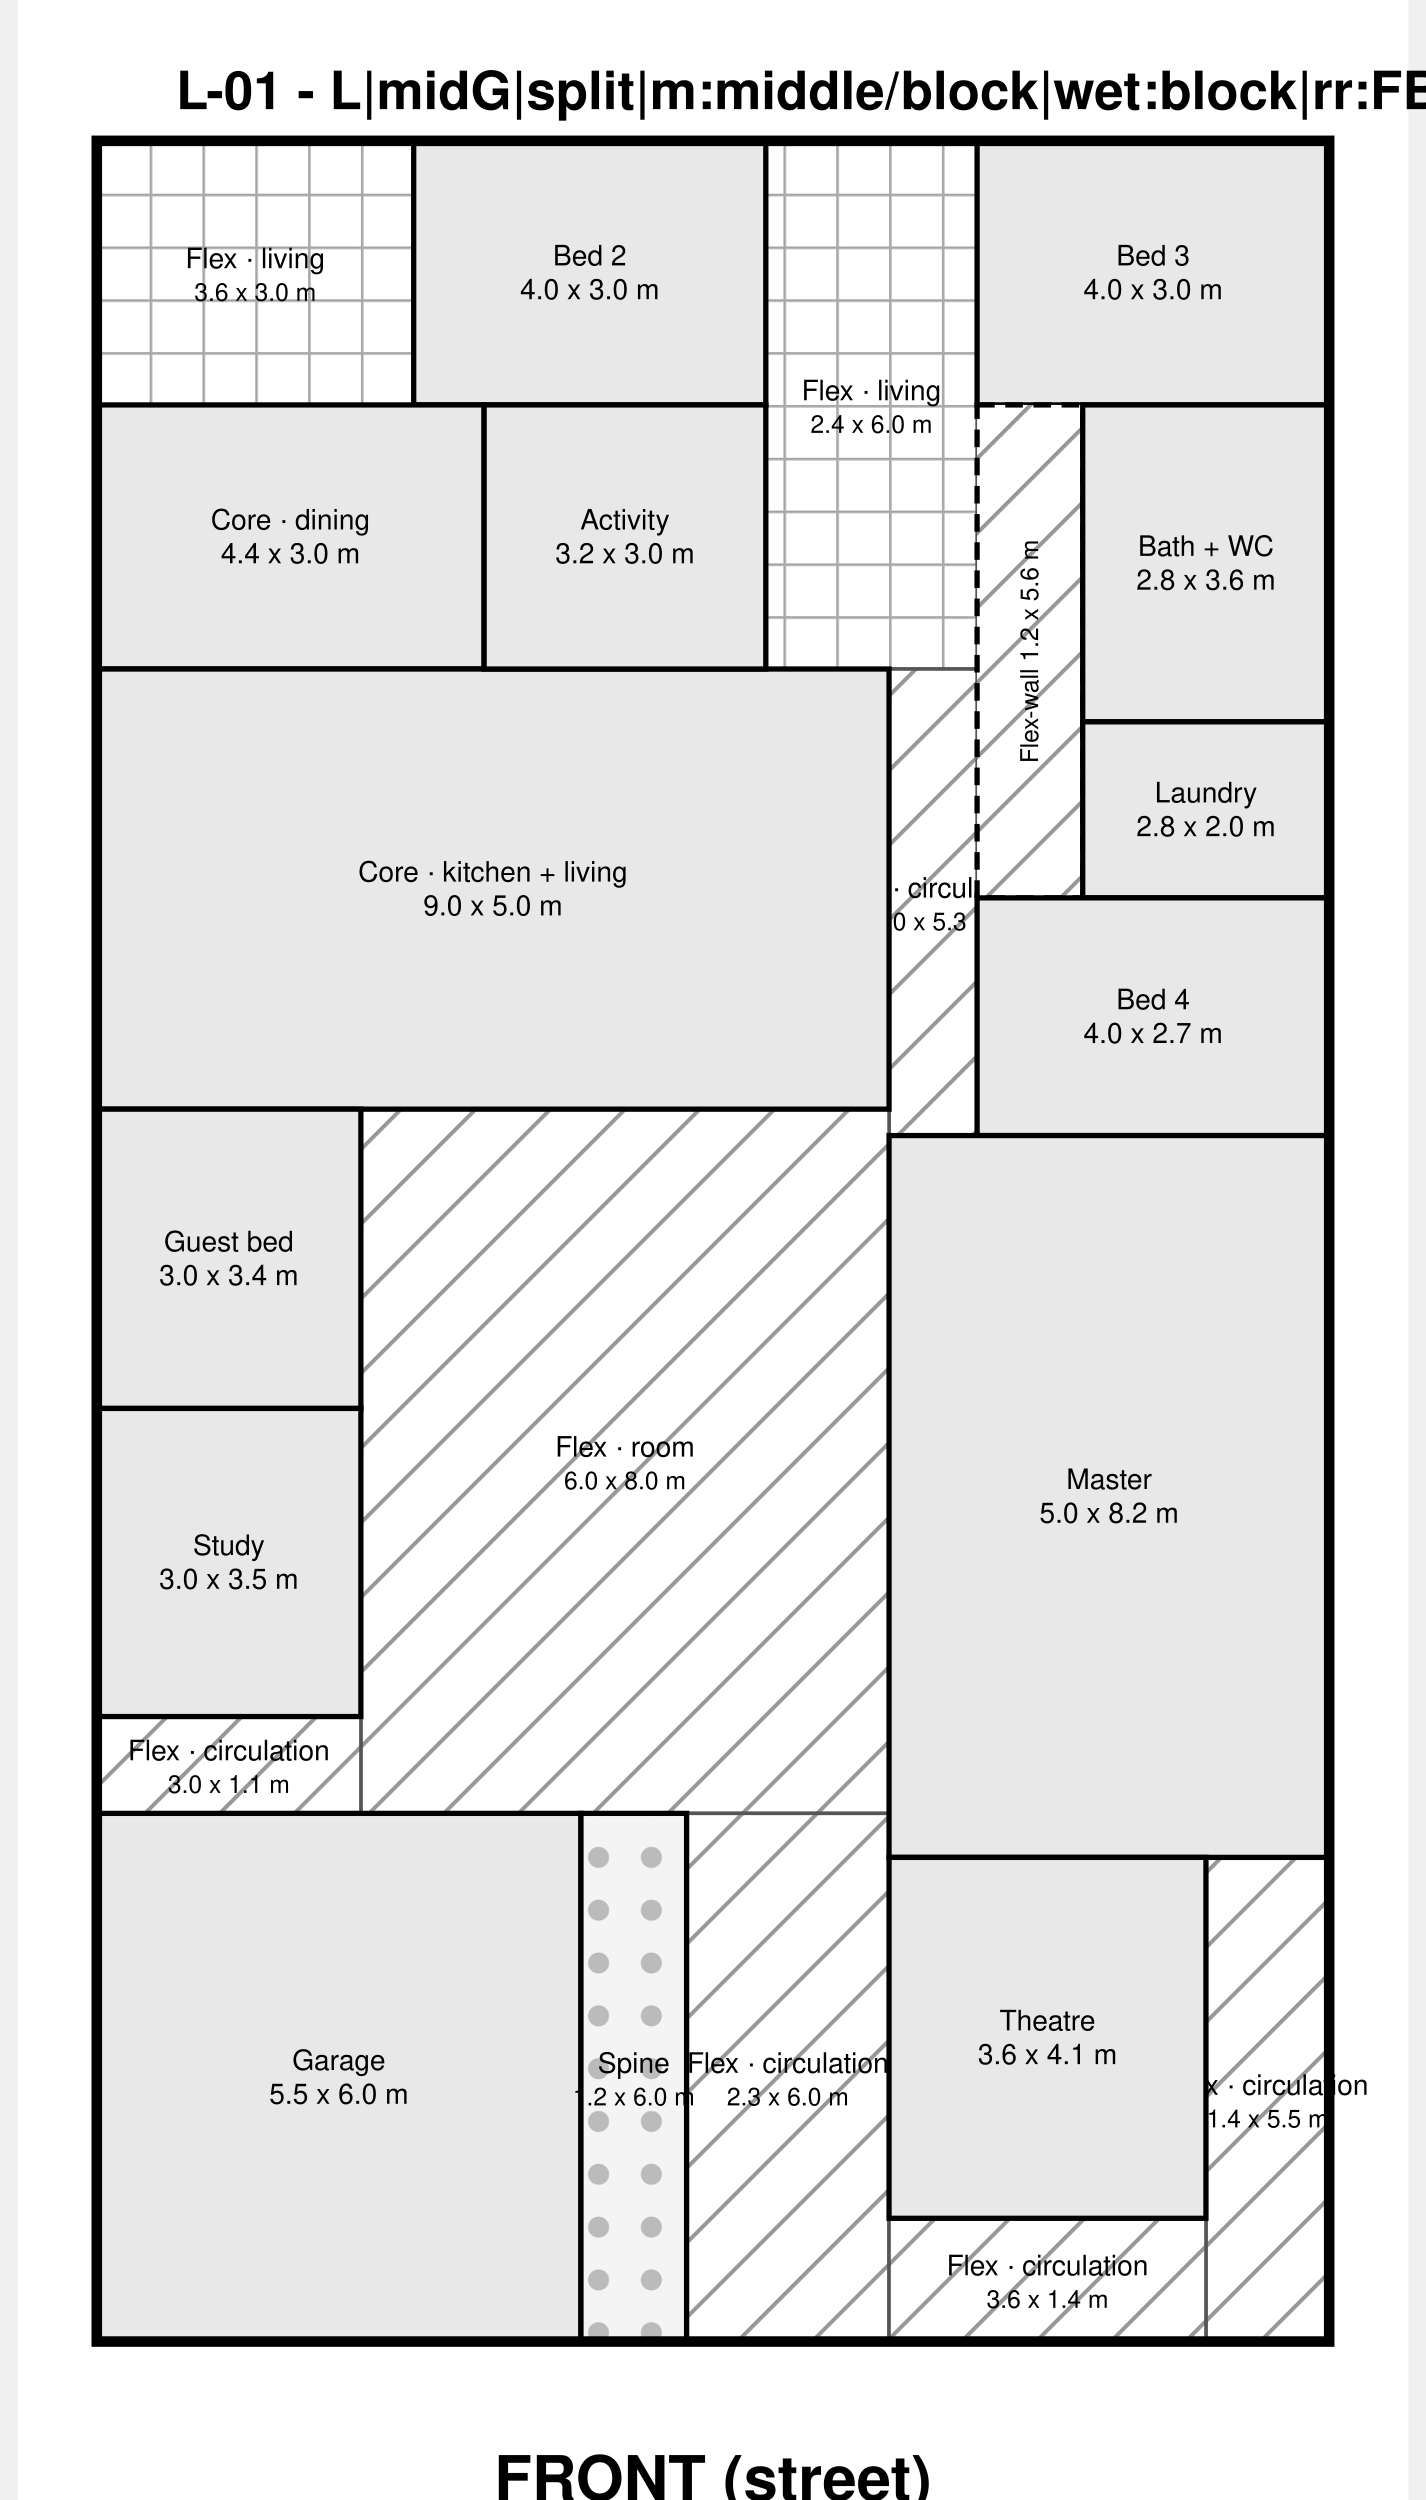
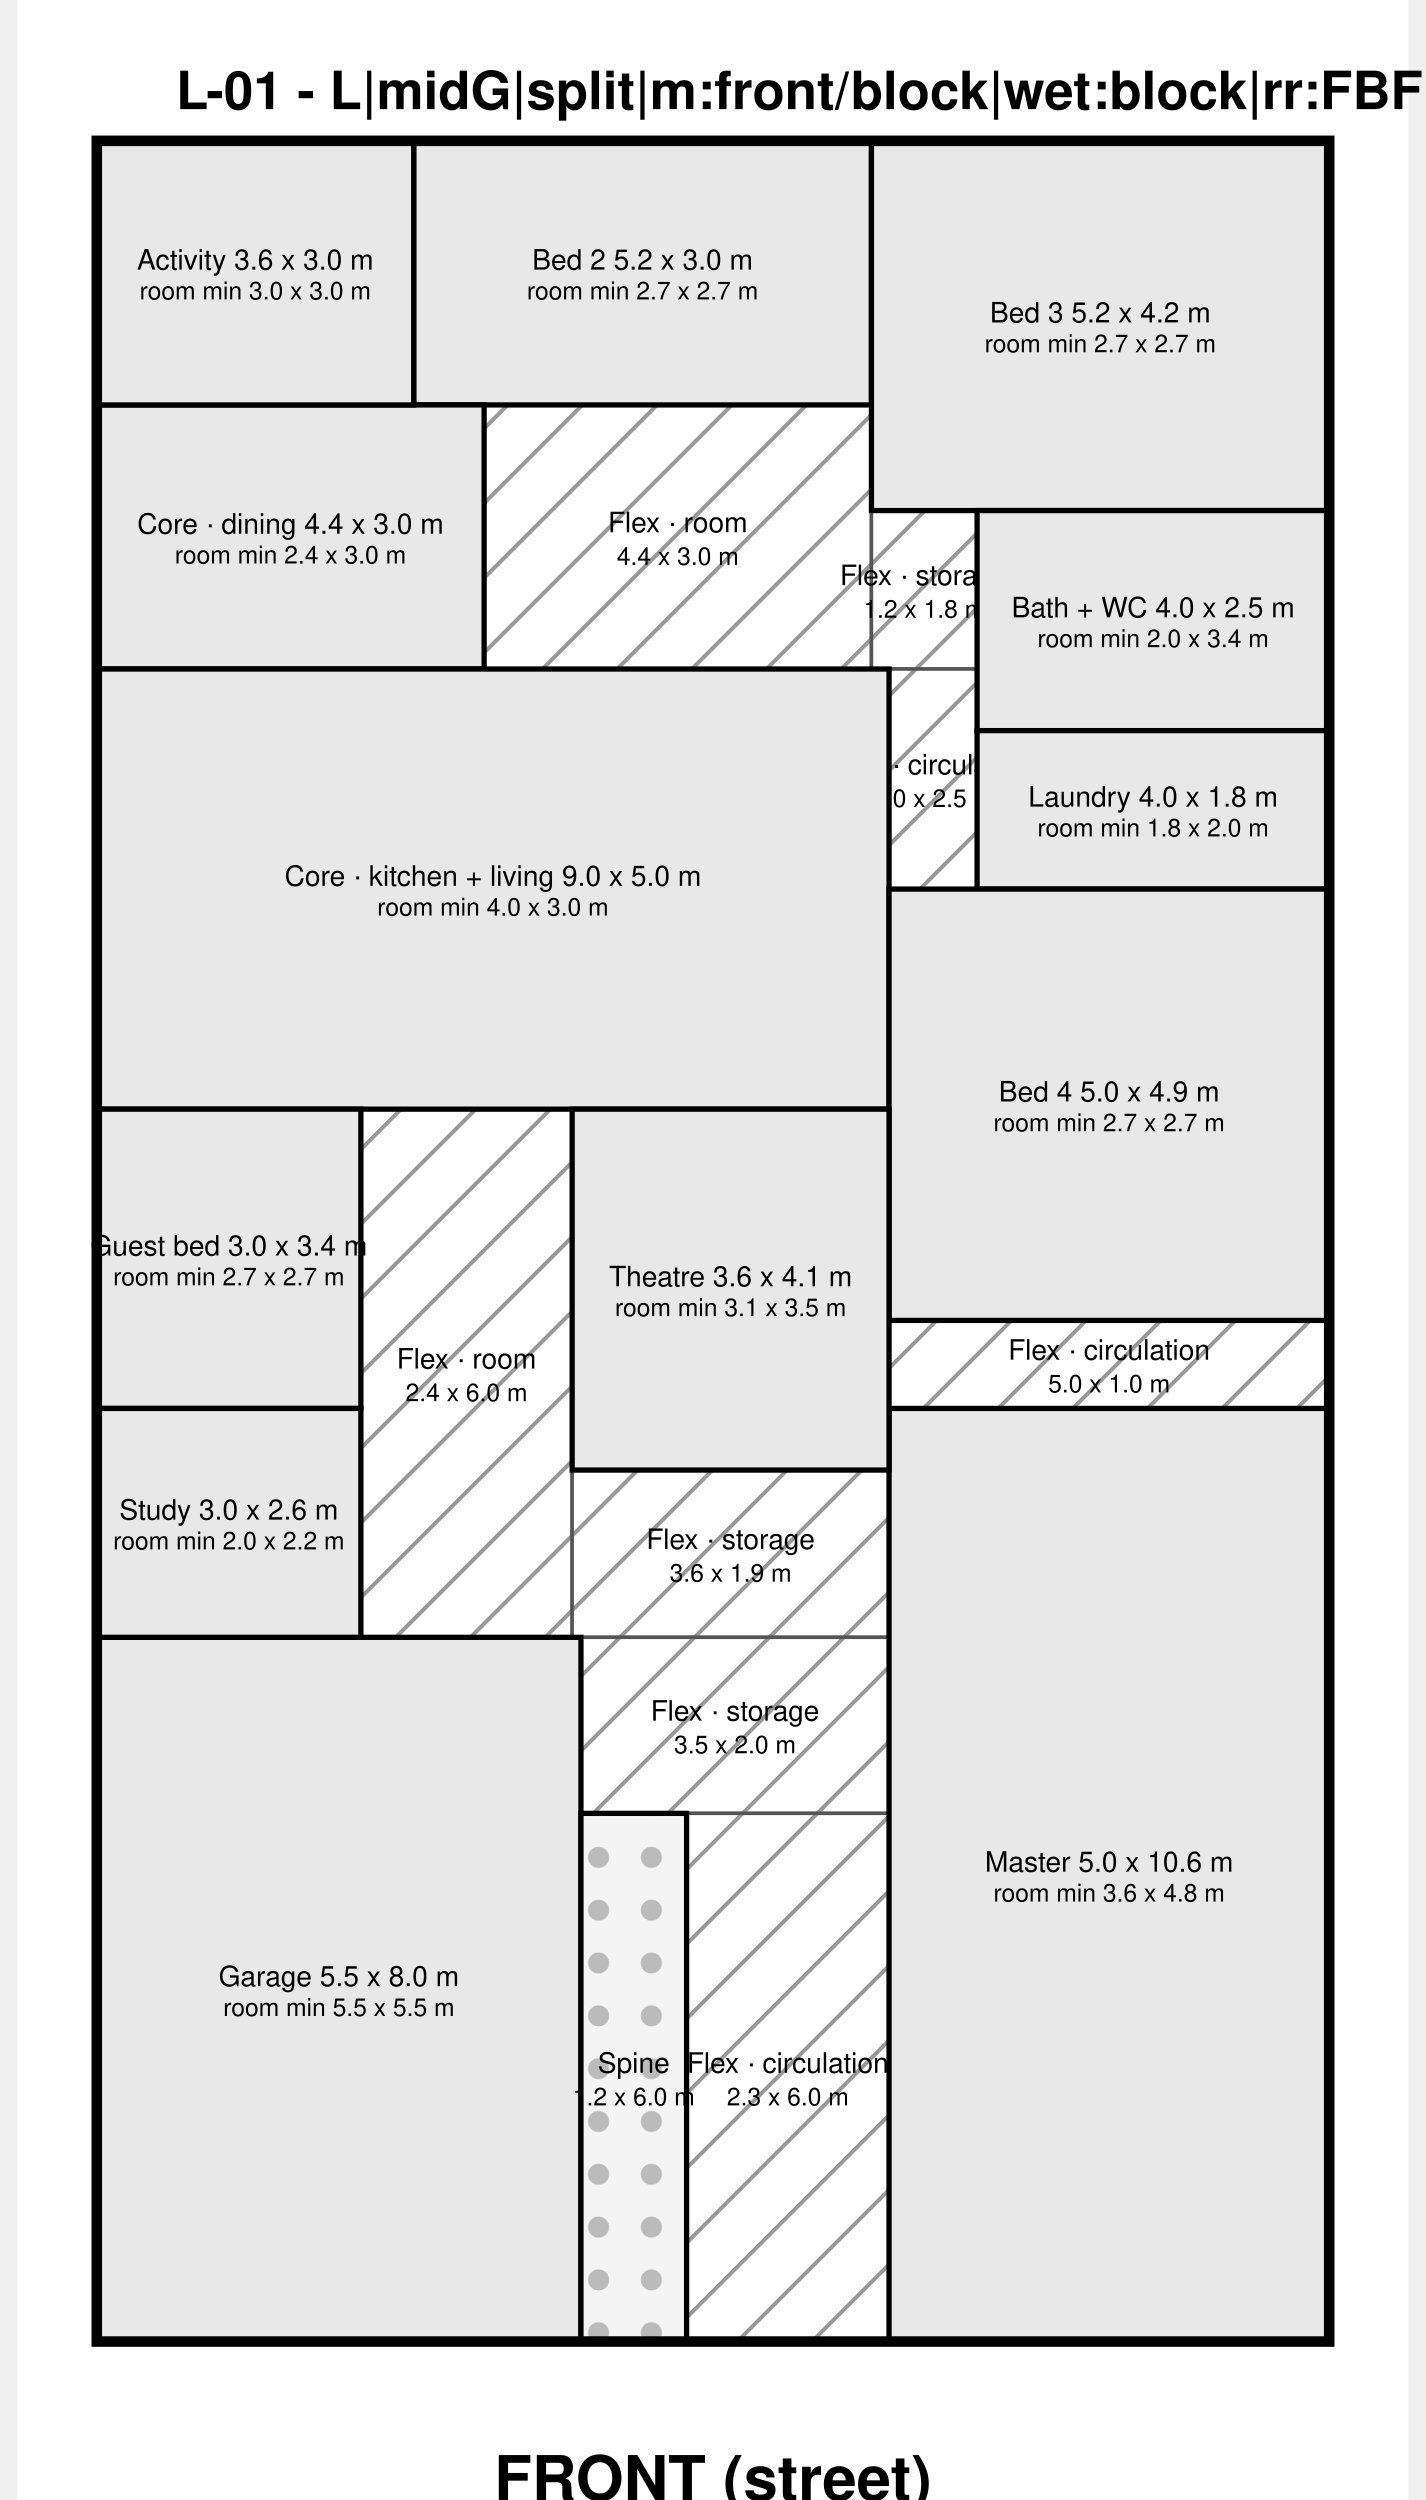
<svg xmlns="http://www.w3.org/2000/svg" width="790" height="1385" viewBox="-900 -1600 15800 28400" font-family="Helvetica, Arial, sans-serif" fill="#000">
  <defs>
    <pattern id="hatch" width="600" height="600" patternUnits="userSpaceOnUse" patternTransform="rotate(45)">
      <rect width="600" height="600" fill="#ffffff" />
      <line x1="0" y1="0" x2="0" y2="600" stroke="#999" stroke-width="90" />
    </pattern>
    <pattern id="hatch2" width="500" height="500" patternUnits="userSpaceOnUse" patternTransform="rotate(-45)">
      <rect width="500" height="500" fill="#ffffff" />
      <line x1="0" y1="0" x2="0" y2="500" stroke="#666" stroke-width="70" />
    </pattern>
    <pattern id="hatch3" width="600" height="600" patternUnits="userSpaceOnUse">
      <rect width="600" height="600" fill="#ffffff" />
      <line x1="0" y1="0" x2="0" y2="600" stroke="#aaa" stroke-width="60" />
      <line x1="0" y1="0" x2="600" y2="0" stroke="#aaa" stroke-width="60" />
    </pattern>
    <pattern id="dots" width="600" height="600" patternUnits="userSpaceOnUse">
      <rect width="600" height="600" fill="#f4f4f4" />
      <circle cx="300" cy="300" r="120" fill="#bbb" />
    </pattern>
  </defs>
  <rect x="-900" y="-1600" width="15800" height="28400" fill="#ffffff" />
-   <text x="900" y="-360" font-size="600" font-weight="bold">L-01 - L|midG|split|m:middle/block|wet:block|rr:FBFB|fw|v0</text>
+   <text x="900" y="-360" font-size="600" font-weight="bold">L-01 - L|midG|split|m:front/block|wet:block|rr:FBFB|nofw|v2</text>
  <g>
-     <rect x="0" y="0" width="3600" height="3000" fill="url(#hatch3)" stroke="#555" stroke-width="40" />
-     <text x="1800" y="1340" font-size="320" text-anchor="middle" dominant-baseline="middle">Flex · living</text>
-     <text x="1800" y="1724" font-size="280" text-anchor="middle" dominant-baseline="middle">3.6 x 3.0 m</text>
+     <rect x="4400" y="3000" width="4400" height="3000" fill="url(#hatch)" stroke="#555" stroke-width="40" />
+     <text x="6600" y="4340" font-size="320" text-anchor="middle" dominant-baseline="middle">Flex · room</text>
+     <text x="6600" y="4724" font-size="280" text-anchor="middle" dominant-baseline="middle">4.4 x 3.0 m</text>
  </g>
  <g>
-     <rect x="7600" y="0" width="2400" height="6000" fill="url(#hatch3)" stroke="#555" stroke-width="40" />
-     <text x="8800" y="2840" font-size="320" text-anchor="middle" dominant-baseline="middle">Flex · living</text>
-     <text x="8800" y="3224" font-size="280" text-anchor="middle" dominant-baseline="middle">2.4 x 6.0 m</text>
+     <rect x="8800" y="4200" width="1200" height="1800" fill="url(#hatch)" stroke="#555" stroke-width="40" />
+     <text x="9400" y="4940" font-size="320" text-anchor="middle" dominant-baseline="middle">Flex · storage</text>
+     <text x="9400" y="5324" font-size="280" text-anchor="middle" dominant-baseline="middle">1.2 x 1.8 m</text>
  </g>
  <g>
-     <rect x="9000" y="6000" width="1000" height="5300" fill="url(#hatch)" stroke="#555" stroke-width="40" />
-     <text x="9500" y="8490" font-size="320" text-anchor="middle" dominant-baseline="middle">Flex · circulation</text>
-     <text x="9500" y="8874" font-size="280" text-anchor="middle" dominant-baseline="middle">1.0 x 5.3 m</text>
+     <rect x="9000" y="6000" width="1000" height="2500" fill="url(#hatch)" stroke="#555" stroke-width="40" />
+     <text x="9500" y="7090" font-size="320" text-anchor="middle" dominant-baseline="middle">Flex · circulation</text>
+     <text x="9500" y="7474" font-size="280" text-anchor="middle" dominant-baseline="middle">1.0 x 2.5 m</text>
  </g>
  <g>
-     <rect x="3000" y="11000" width="6000" height="8000" fill="url(#hatch)" stroke="#555" stroke-width="40" />
-     <text x="6000" y="14840" font-size="320" text-anchor="middle" dominant-baseline="middle">Flex · room</text>
-     <text x="6000" y="15224" font-size="280" text-anchor="middle" dominant-baseline="middle">6.0 x 8.0 m</text>
+     <rect x="3000" y="11000" width="2400" height="6000" fill="url(#hatch)" stroke="#555" stroke-width="40" />
+     <text x="4200" y="13840" font-size="320" text-anchor="middle" dominant-baseline="middle">Flex · room</text>
+     <text x="4200" y="14224" font-size="280" text-anchor="middle" dominant-baseline="middle">2.4 x 6.0 m</text>
  </g>
  <g>
-     <rect x="0" y="17900" width="3000" height="1100" fill="url(#hatch)" stroke="#555" stroke-width="40" />
-     <text x="1500" y="18290" font-size="320" text-anchor="middle" dominant-baseline="middle">Flex · circulation</text>
-     <text x="1500" y="18674" font-size="280" text-anchor="middle" dominant-baseline="middle">3.0 x 1.1 m</text>
+     <rect x="9000" y="13400" width="5000" height="1000" fill="url(#hatch)" stroke="#555" stroke-width="40" />
+     <text x="11500" y="13740" font-size="320" text-anchor="middle" dominant-baseline="middle">Flex · circulation</text>
+     <text x="11500" y="14124" font-size="280" text-anchor="middle" dominant-baseline="middle">5.0 x 1.0 m</text>
+   </g>
+   <g>
+     <rect x="5400" y="15100" width="3600" height="1900" fill="url(#hatch)" stroke="#555" stroke-width="40" />
+     <text x="7200" y="15890" font-size="320" text-anchor="middle" dominant-baseline="middle">Flex · storage</text>
+     <text x="7200" y="16274" font-size="280" text-anchor="middle" dominant-baseline="middle">3.6 x 1.9 m</text>
+   </g>
+   <g>
+     <rect x="5500" y="17000" width="3500" height="2000" fill="url(#hatch)" stroke="#555" stroke-width="40" />
+     <text x="7250" y="17840" font-size="320" text-anchor="middle" dominant-baseline="middle">Flex · storage</text>
+     <text x="7250" y="18224" font-size="280" text-anchor="middle" dominant-baseline="middle">3.5 x 2.0 m</text>
  </g>
  <g>
    <rect x="6700" y="19000" width="2300" height="6000" fill="url(#hatch)" stroke="#555" stroke-width="40" />
    <text x="7850" y="21840" font-size="320" text-anchor="middle" dominant-baseline="middle">Flex · circulation</text>
    <text x="7850" y="22224" font-size="280" text-anchor="middle" dominant-baseline="middle">2.3 x 6.0 m</text>
  </g>
  <g>
-     <rect x="12600" y="19500" width="1400" height="5500" fill="url(#hatch)" stroke="#555" stroke-width="40" />
-     <text x="13300" y="22090" font-size="320" text-anchor="middle" dominant-baseline="middle">Flex · circulation</text>
-     <text x="13300" y="22474" font-size="280" text-anchor="middle" dominant-baseline="middle">1.4 x 5.5 m</text>
+     <rect x="3600" y="0" width="5200" height="3000" fill="#e8e8e8" stroke="#000" stroke-width="60" />
+     <text x="6200" y="1356" font-size="320" text-anchor="middle" dominant-baseline="middle">Bed 2 5.2 x 3.0 m</text>
+     <text x="6200" y="1708" font-size="280" text-anchor="middle" dominant-baseline="middle">room min 2.7 x 2.7 m</text>
  </g>
  <g>
-     <rect x="9000" y="23600" width="3600" height="1400" fill="url(#hatch)" stroke="#555" stroke-width="40" />
-     <text x="10800" y="24140" font-size="320" text-anchor="middle" dominant-baseline="middle">Flex · circulation</text>
-     <text x="10800" y="24524" font-size="280" text-anchor="middle" dominant-baseline="middle">3.6 x 1.4 m</text>
-   </g>
-   <g>
-     <rect x="3600" y="0" width="4000" height="3000" fill="#e8e8e8" stroke="#000" stroke-width="60" />
-     <text x="5600" y="1308" font-size="320" text-anchor="middle" dominant-baseline="middle">Bed 2</text>
-     <text x="5600" y="1692" font-size="320" text-anchor="middle" dominant-baseline="middle">4.0 x 3.0 m</text>
-   </g>
-   <g>
-     <rect x="10000" y="0" width="4000" height="3000" fill="#e8e8e8" stroke="#000" stroke-width="60" />
-     <text x="12000" y="1308" font-size="320" text-anchor="middle" dominant-baseline="middle">Bed 3</text>
-     <text x="12000" y="1692" font-size="320" text-anchor="middle" dominant-baseline="middle">4.0 x 3.0 m</text>
+     <rect x="8800" y="0" width="5200" height="4200" fill="#e8e8e8" stroke="#000" stroke-width="60" />
+     <text x="11400" y="1956" font-size="320" text-anchor="middle" dominant-baseline="middle">Bed 3 5.2 x 4.2 m</text>
+     <text x="11400" y="2308" font-size="280" text-anchor="middle" dominant-baseline="middle">room min 2.7 x 2.7 m</text>
  </g>
  <g>
    <rect x="0" y="3000" width="4400" height="3000" fill="#e8e8e8" stroke="#000" stroke-width="60" />
-     <text x="2200" y="4308" font-size="320" text-anchor="middle" dominant-baseline="middle">Core · dining</text>
-     <text x="2200" y="4692" font-size="320" text-anchor="middle" dominant-baseline="middle">4.4 x 3.0 m</text>
+     <text x="2200" y="4356" font-size="320" text-anchor="middle" dominant-baseline="middle">Core · dining 4.4 x 3.0 m</text>
+     <text x="2200" y="4708" font-size="280" text-anchor="middle" dominant-baseline="middle">room min 2.4 x 3.0 m</text>
  </g>
  <g>
    <rect x="0" y="6000" width="9000" height="5000" fill="#e8e8e8" stroke="#000" stroke-width="60" />
-     <text x="4500" y="8308" font-size="320" text-anchor="middle" dominant-baseline="middle">Core · kitchen + living</text>
-     <text x="4500" y="8692" font-size="320" text-anchor="middle" dominant-baseline="middle">9.0 x 5.0 m</text>
+     <text x="4500" y="8356" font-size="320" text-anchor="middle" dominant-baseline="middle">Core · kitchen + living 9.0 x 5.0 m</text>
+     <text x="4500" y="8708" font-size="280" text-anchor="middle" dominant-baseline="middle">room min 4.0 x 3.0 m</text>
  </g>
  <g>
-     <rect x="0" y="19000" width="5500" height="6000" fill="#e8e8e8" stroke="#000" stroke-width="60" />
-     <text x="2750" y="21808" font-size="320" text-anchor="middle" dominant-baseline="middle">Garage</text>
-     <text x="2750" y="22192" font-size="320" text-anchor="middle" dominant-baseline="middle">5.5 x 6.0 m</text>
+     <rect x="0" y="17000" width="5500" height="8000" fill="#e8e8e8" stroke="#000" stroke-width="60" />
+     <text x="2750" y="20856" font-size="320" text-anchor="middle" dominant-baseline="middle">Garage 5.5 x 8.0 m</text>
+     <text x="2750" y="21208" font-size="280" text-anchor="middle" dominant-baseline="middle">room min 5.5 x 5.5 m</text>
  </g>
  <g>
-     <rect x="10000" y="3000" width="1200" height="5600" fill="url(#hatch)" stroke="#000" stroke-width="60" stroke-dasharray="200 120" />
-     <text transform="translate(10600 5800) rotate(-90)" font-size="280" text-anchor="middle" dominant-baseline="middle">Flex-wall 1.2 x 5.6 m</text>
+     <rect x="10000" y="4200" width="4000" height="2500" fill="#e8e8e8" stroke="#000" stroke-width="60" />
+     <text x="12000" y="5306" font-size="320" text-anchor="middle" dominant-baseline="middle">Bath + WC 4.0 x 2.5 m</text>
+     <text x="12000" y="5658" font-size="280" text-anchor="middle" dominant-baseline="middle">room min 2.0 x 3.4 m</text>
  </g>
  <g>
-     <rect x="11200" y="3000" width="2800" height="3600" fill="#e8e8e8" stroke="#000" stroke-width="60" />
-     <text x="12600" y="4608" font-size="320" text-anchor="middle" dominant-baseline="middle">Bath + WC</text>
-     <text x="12600" y="4992" font-size="320" text-anchor="middle" dominant-baseline="middle">2.8 x 3.6 m</text>
+     <rect x="10000" y="6700" width="4000" height="1800" fill="#e8e8e8" stroke="#000" stroke-width="60" />
+     <text x="12000" y="7456" font-size="320" text-anchor="middle" dominant-baseline="middle">Laundry 4.0 x 1.8 m</text>
+     <text x="12000" y="7808" font-size="280" text-anchor="middle" dominant-baseline="middle">room min 1.8 x 2.0 m</text>
  </g>
  <g>
-     <rect x="11200" y="6600" width="2800" height="2000" fill="#e8e8e8" stroke="#000" stroke-width="60" />
-     <text x="12600" y="7408" font-size="320" text-anchor="middle" dominant-baseline="middle">Laundry</text>
-     <text x="12600" y="7792" font-size="320" text-anchor="middle" dominant-baseline="middle">2.8 x 2.0 m</text>
+     <rect x="9000" y="8500" width="5000" height="4900" fill="#e8e8e8" stroke="#000" stroke-width="60" />
+     <text x="11500" y="10806" font-size="320" text-anchor="middle" dominant-baseline="middle">Bed 4 5.0 x 4.9 m</text>
+     <text x="11500" y="11158" font-size="280" text-anchor="middle" dominant-baseline="middle">room min 2.7 x 2.7 m</text>
  </g>
  <g>
-     <rect x="10000" y="8600" width="4000" height="2700" fill="#e8e8e8" stroke="#000" stroke-width="60" />
-     <text x="12000" y="9758" font-size="320" text-anchor="middle" dominant-baseline="middle">Bed 4</text>
-     <text x="12000" y="10142" font-size="320" text-anchor="middle" dominant-baseline="middle">4.0 x 2.7 m</text>
+     <rect x="9000" y="14400" width="5000" height="10600" fill="#e8e8e8" stroke="#000" stroke-width="60" />
+     <text x="11500" y="19556" font-size="320" text-anchor="middle" dominant-baseline="middle">Master 5.0 x 10.6 m</text>
+     <text x="11500" y="19908" font-size="280" text-anchor="middle" dominant-baseline="middle">room min 3.6 x 4.8 m</text>
  </g>
  <g>
-     <rect x="9000" y="11300" width="5000" height="8200" fill="#e8e8e8" stroke="#000" stroke-width="60" />
-     <text x="11500" y="15208" font-size="320" text-anchor="middle" dominant-baseline="middle">Master</text>
-     <text x="11500" y="15592" font-size="320" text-anchor="middle" dominant-baseline="middle">5.0 x 8.2 m</text>
-   </g>
-   <g>
-     <rect x="9000" y="19500" width="3600" height="4100" fill="#e8e8e8" stroke="#000" stroke-width="60" />
-     <text x="10800" y="21358" font-size="320" text-anchor="middle" dominant-baseline="middle">Theatre</text>
-     <text x="10800" y="21742" font-size="320" text-anchor="middle" dominant-baseline="middle">3.6 x 4.1 m</text>
+     <rect x="5400" y="11000" width="3600" height="4100" fill="#e8e8e8" stroke="#000" stroke-width="60" />
+     <text x="7200" y="12906" font-size="320" text-anchor="middle" dominant-baseline="middle">Theatre 3.6 x 4.1 m</text>
+     <text x="7200" y="13258" font-size="280" text-anchor="middle" dominant-baseline="middle">room min 3.1 x 3.5 m</text>
  </g>
  <g>
    <rect x="0" y="11000" width="3000" height="3400" fill="#e8e8e8" stroke="#000" stroke-width="60" />
-     <text x="1500" y="12508" font-size="320" text-anchor="middle" dominant-baseline="middle">Guest bed</text>
-     <text x="1500" y="12892" font-size="320" text-anchor="middle" dominant-baseline="middle">3.0 x 3.4 m</text>
+     <text x="1500" y="12556" font-size="320" text-anchor="middle" dominant-baseline="middle">Guest bed 3.0 x 3.4 m</text>
+     <text x="1500" y="12908" font-size="280" text-anchor="middle" dominant-baseline="middle">room min 2.7 x 2.7 m</text>
  </g>
  <g>
-     <rect x="4400" y="3000" width="3200" height="3000" fill="#e8e8e8" stroke="#000" stroke-width="60" />
-     <text x="6000" y="4308" font-size="320" text-anchor="middle" dominant-baseline="middle">Activity</text>
-     <text x="6000" y="4692" font-size="320" text-anchor="middle" dominant-baseline="middle">3.2 x 3.0 m</text>
+     <rect x="0" y="0" width="3600" height="3000" fill="#e8e8e8" stroke="#000" stroke-width="60" />
+     <text x="1800" y="1356" font-size="320" text-anchor="middle" dominant-baseline="middle">Activity 3.6 x 3.0 m</text>
+     <text x="1800" y="1708" font-size="280" text-anchor="middle" dominant-baseline="middle">room min 3.0 x 3.0 m</text>
  </g>
  <g>
-     <rect x="0" y="14400" width="3000" height="3500" fill="#e8e8e8" stroke="#000" stroke-width="60" />
-     <text x="1500" y="15958" font-size="320" text-anchor="middle" dominant-baseline="middle">Study</text>
-     <text x="1500" y="16342" font-size="320" text-anchor="middle" dominant-baseline="middle">3.0 x 3.5 m</text>
+     <rect x="0" y="14400" width="3000" height="2600" fill="#e8e8e8" stroke="#000" stroke-width="60" />
+     <text x="1500" y="15556" font-size="320" text-anchor="middle" dominant-baseline="middle">Study 3.0 x 2.6 m</text>
+     <text x="1500" y="15908" font-size="280" text-anchor="middle" dominant-baseline="middle">room min 2.0 x 2.2 m</text>
  </g>
  <g>
    <rect x="5500" y="19000" width="1200" height="6000" fill="url(#dots)" stroke="#000" stroke-width="60" />
    <text x="6100" y="21840" font-size="320" text-anchor="middle" dominant-baseline="middle">Spine</text>
    <text x="6100" y="22224" font-size="280" text-anchor="middle" dominant-baseline="middle">1.2 x 6.0 m</text>
  </g>
  <rect x="0" y="0" width="14000" height="25000" fill="none" stroke="#000" stroke-width="120" />
  <text x="7000" y="26800" font-size="700" text-anchor="middle" font-weight="bold">FRONT (street)</text>
</svg>
